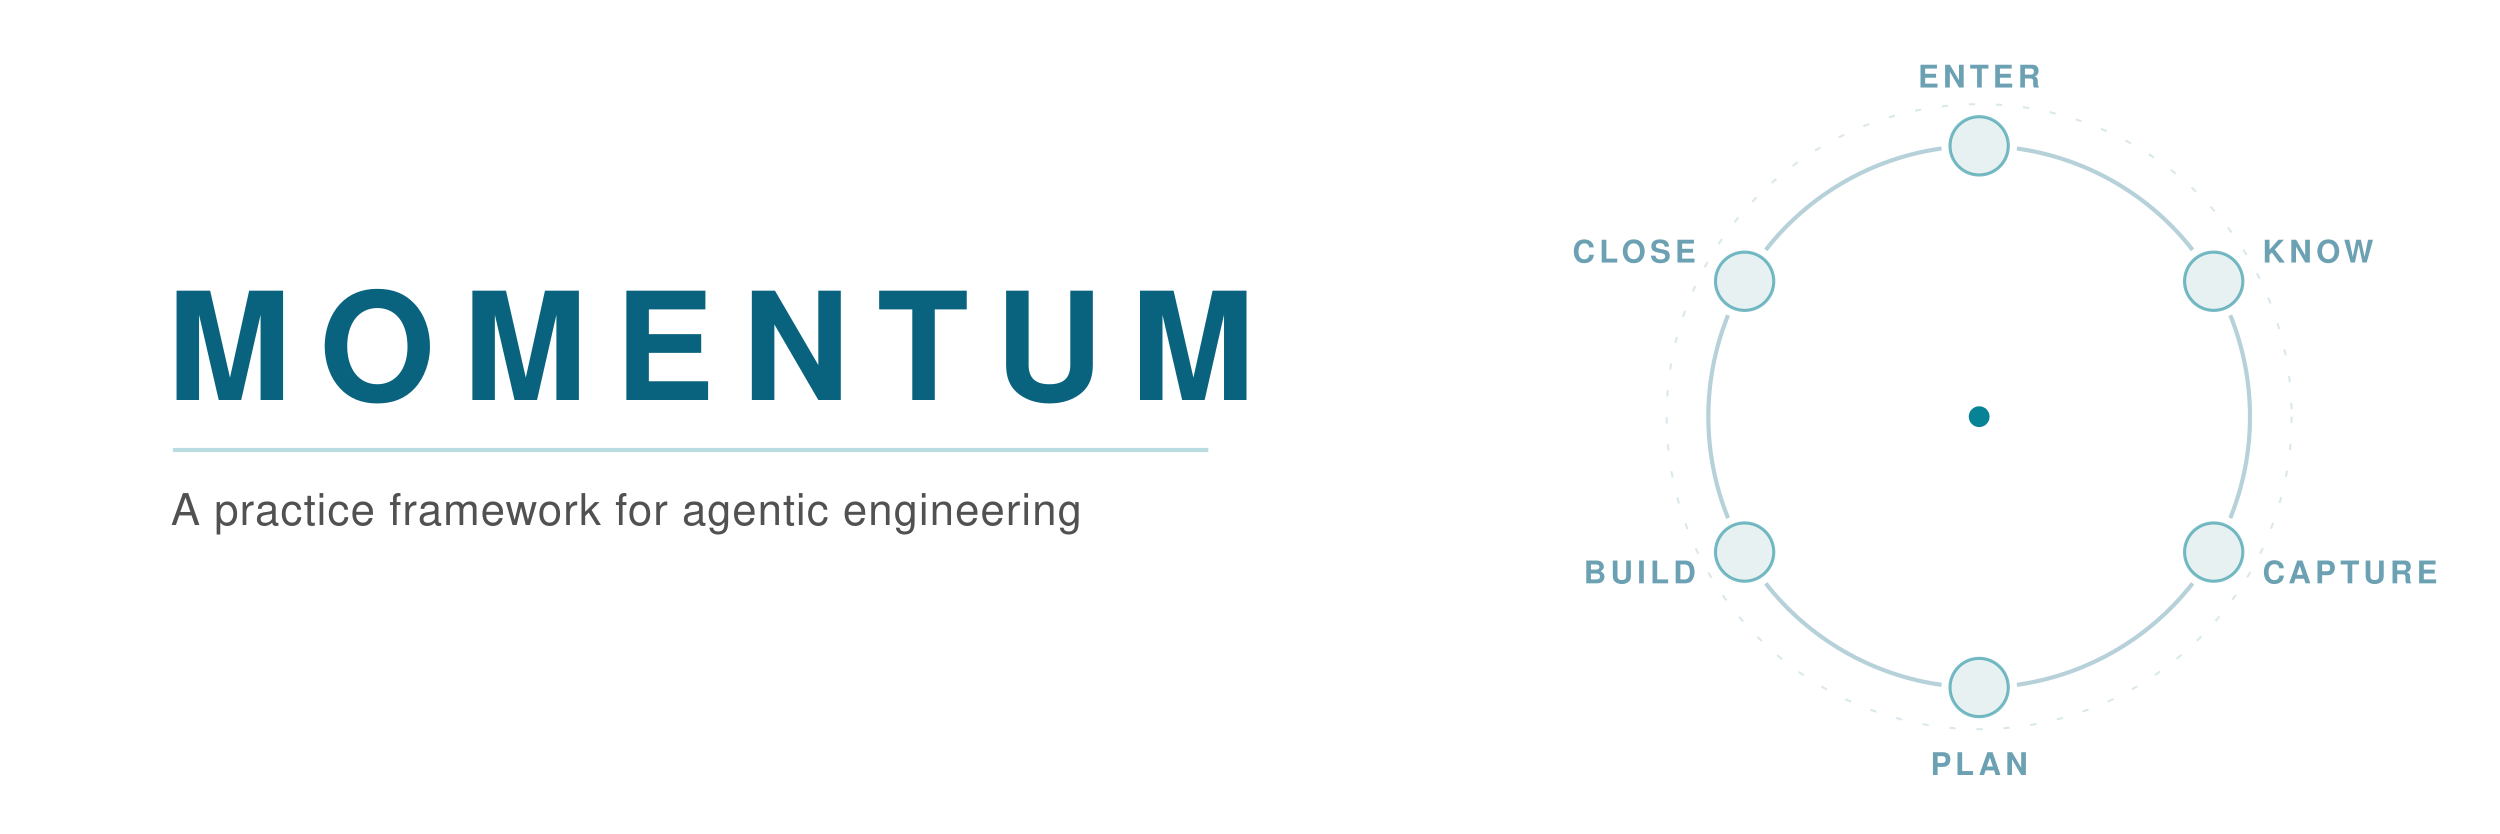
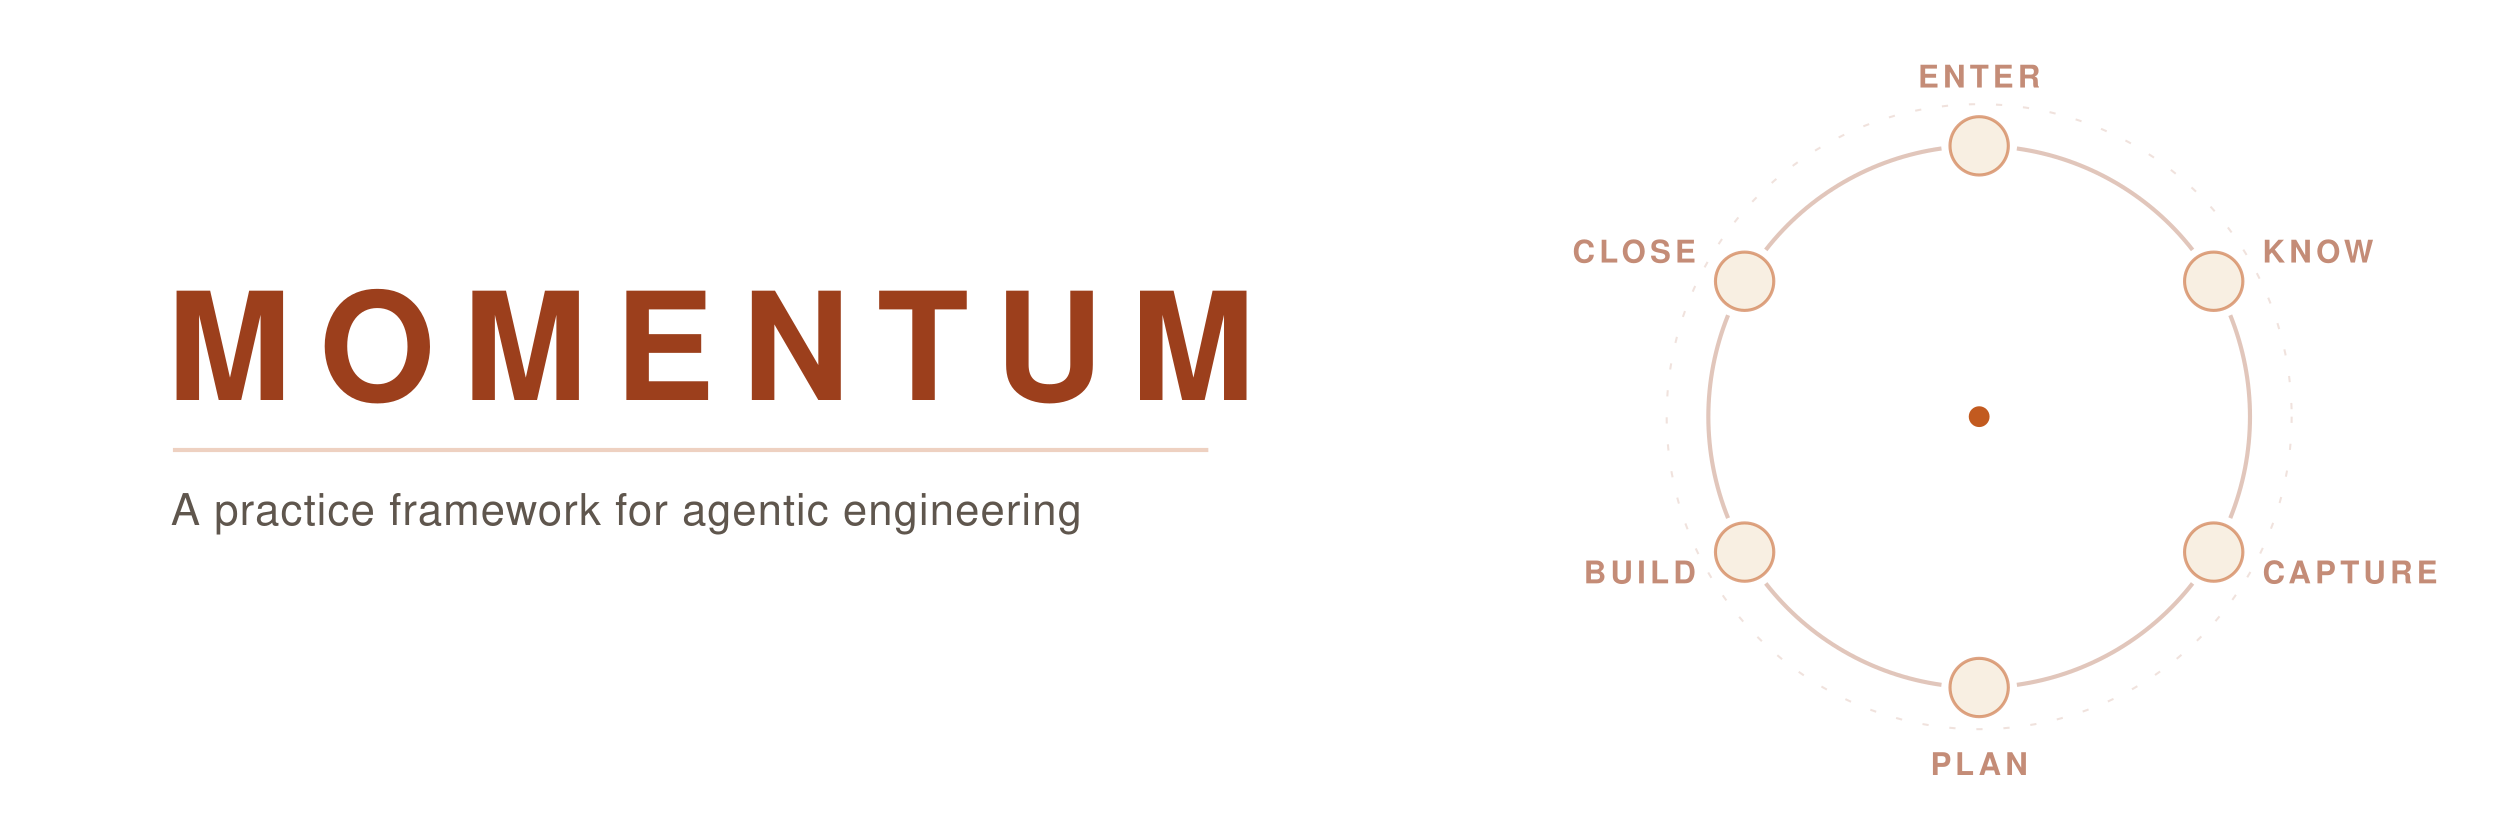
<svg xmlns="http://www.w3.org/2000/svg" viewBox="0 0 1200 400" role="img" aria-label="Momentum — a practice framework for agentic engineering. A six-stage cycle: Enter, Know, Capture, Plan, Build, Close.">
  <style>
    text { font-family: system-ui, -apple-system, 'Segoe UI', Helvetica, Arial, sans-serif; }
-     .wm   { font-size: 72px; font-weight: 700; letter-spacing: 13px; fill: #09637E; }
-     .tag  { font-size: 21px; font-weight: 400; letter-spacing: 0.5px; fill: #333333; opacity: 0.85; }
-     .lbl  { font-size: 15px; font-weight: 600; letter-spacing: 2px; fill: #09637E; opacity: 0.6;
+     .wm   { font-size: 72px; font-weight: 700; letter-spacing: 13px; fill: #9C3F1C; }
+     .tag  { font-size: 21px; font-weight: 400; letter-spacing: 0.5px; fill: #43382E; opacity: 0.85; }
+     .lbl  { font-size: 15px; font-weight: 600; letter-spacing: 2px; fill: #9C3F1C; opacity: 0.6;
            animation: lbl 12s linear infinite; }
-     .rule      { stroke: #088395; stroke-width: 2; opacity: 0.28; }
-     .rulepulse { stroke: #088395; stroke-width: 2; stroke-linecap: round; fill: none; opacity: 0.75;
+     .rule      { stroke: #C25A1F; stroke-width: 2; opacity: 0.28; }
+     .rulepulse { stroke: #C25A1F; stroke-width: 2; stroke-linecap: round; fill: none; opacity: 0.75;
                 stroke-dasharray: 70 900; stroke-dashoffset: 70;
                 animation: sweep 12s linear infinite; }
-     .oring { fill: none; stroke: #09637E; stroke-width: 1; opacity: 0.15; stroke-dasharray: 3 10; }
-     .arc   { fill: none; stroke: #09637E; stroke-width: 2; opacity: 0.3; }
-     .pulse { fill: none; stroke: #088395; stroke-width: 3.5; stroke-linecap: round; opacity: 0.9;
+     .oring { fill: none; stroke: #9C3F1C; stroke-width: 1; opacity: 0.15; stroke-dasharray: 3 10; }
+     .arc   { fill: none; stroke: #9C3F1C; stroke-width: 2; opacity: 0.3; }
+     .pulse { fill: none; stroke: #C25A1F; stroke-width: 3.5; stroke-linecap: round; opacity: 0.9;
             stroke-dasharray: 26 240; stroke-dashoffset: 26;
             animation: flow 12s linear infinite; }
-     .nbase { fill: #7AB2B2; fill-opacity: 0.18; stroke: #088395; stroke-opacity: 0.55; stroke-width: 1.5; }
-     .lit   { fill: #088395; stroke: #09637E; stroke-width: 1.5; opacity: 0;
+     .nbase { fill: #DBA960; fill-opacity: 0.18; stroke: #C25A1F; stroke-opacity: 0.55; stroke-width: 1.5; }
+     .lit   { fill: #C25A1F; stroke: #9C3F1C; stroke-width: 1.5; opacity: 0;
             animation: lit 12s linear infinite; }
-     .halo  { fill: #7AB2B2; opacity: 0; animation: halo 12s linear infinite; }
-     .cdot  { fill: #088395; animation: breathe 6s ease-in-out infinite; }
+     .halo  { fill: #DBA960; opacity: 0; animation: halo 12s linear infinite; }
+     .cdot  { fill: #C25A1F; animation: breathe 6s ease-in-out infinite; }

    @keyframes lit     { 0%, 10% { opacity: 1; }    26% { opacity: 0; }    90% { opacity: 0; }    100% { opacity: 1; } }
    @keyframes halo    { 0%, 8%  { opacity: 0.35; } 22% { opacity: 0; }    92% { opacity: 0; }    100% { opacity: 0.35; } }
    @keyframes lbl     { 0%, 10% { opacity: 1; }    26% { opacity: 0.6; }  90% { opacity: 0.6; }  100% { opacity: 1; } }
    @keyframes flow    { 0% { stroke-dashoffset: 26; } 17% { stroke-dashoffset: -104; } 100% { stroke-dashoffset: -104; } }
    @keyframes sweep   { 0% { stroke-dashoffset: 70; } 22% { stroke-dashoffset: -500; } 100% { stroke-dashoffset: -500; } }
    @keyframes breathe { 0%, 100% { opacity: 0.55; } 50% { opacity: 0.2; } }

    .n1 .lit, .n1 .halo, .n1 .lbl { animation-delay: -10s; }
    .n2 .lit, .n2 .halo, .n2 .lbl { animation-delay: -8s; }
    .n3 .lit, .n3 .halo, .n3 .lbl { animation-delay: -6s; }
    .n4 .lit, .n4 .halo, .n4 .lbl { animation-delay: -4s; }
    .n5 .lit, .n5 .halo, .n5 .lbl { animation-delay: -2s; }
    .a1 { animation-delay: -10s; }
    .a2 { animation-delay: -8s; }
    .a3 { animation-delay: -6s; }
    .a4 { animation-delay: -4s; }
    .a5 { animation-delay: -2s; }

    @media (prefers-reduced-motion: reduce) {
      .lit, .halo, .lbl, .pulse, .rulepulse, .cdot { animation: none; }
      .lit { opacity: 0.45; }
      .lbl { opacity: 0.85; }
    }
  </style>
  <text class="wm" x="80" y="192">MOMENTUM</text>
  <line class="rule" x1="83" y1="216" x2="580" y2="216" />
  <line class="rulepulse" x1="83" y1="216" x2="580" y2="216" />
  <text class="tag" x="82" y="252">A practice framework for agentic engineering</text>
  <g>
    <animateTransform attributeName="transform" type="rotate" from="0 950 200" to="360 950 200" dur="90s" repeatCount="indefinite" />
    <circle class="oring" cx="950" cy="200" r="150" />
  </g>
  <circle class="cdot" cx="950" cy="200" r="5" />
  <path class="arc" d="M968.09 71.27 A130 130 0 0 1 1052.44 119.96" />
  <path class="arc" d="M1070.53 151.3 A130 130 0 0 1 1070.53 248.7" />
  <path class="arc" d="M1052.44 280.04 A130 130 0 0 1 968.09 328.73" />
  <path class="arc" d="M931.91 328.73 A130 130 0 0 1 847.56 280.04" />
  <path class="arc" d="M829.47 248.7 A130 130 0 0 1 829.47 151.3" />
  <path class="arc" d="M847.56 119.96 A130 130 0 0 1 931.91 71.27" />
  <path class="pulse a0" d="M968.09 71.27 A130 130 0 0 1 1052.44 119.96" />
  <path class="pulse a1" d="M1070.53 151.3 A130 130 0 0 1 1070.53 248.7" />
  <path class="pulse a2" d="M1052.44 280.04 A130 130 0 0 1 968.09 328.73" />
  <path class="pulse a3" d="M931.91 328.73 A130 130 0 0 1 847.56 280.04" />
  <path class="pulse a4" d="M829.47 248.7 A130 130 0 0 1 829.47 151.3" />
  <path class="pulse a5" d="M847.56 119.96 A130 130 0 0 1 931.91 71.27" />
  <g class="n0">
    <circle class="halo" cx="950" cy="70" r="22" />
    <circle class="nbase" cx="950" cy="70" r="14" />
    <circle class="lit" cx="950" cy="70" r="14" />
    <text class="lbl" x="950" y="42" text-anchor="middle">ENTER</text>
  </g>
  <g class="n1">
    <circle class="halo" cx="1062.58" cy="135" r="22" />
    <circle class="nbase" cx="1062.58" cy="135" r="14" />
    <circle class="lit" cx="1062.58" cy="135" r="14" />
    <text class="lbl" x="1086" y="126" text-anchor="start">KNOW</text>
  </g>
  <g class="n2">
    <circle class="halo" cx="1062.58" cy="265" r="22" />
    <circle class="nbase" cx="1062.58" cy="265" r="14" />
    <circle class="lit" cx="1062.58" cy="265" r="14" />
    <text class="lbl" x="1086" y="280" text-anchor="start">CAPTURE</text>
  </g>
  <g class="n3">
    <circle class="halo" cx="950" cy="330" r="22" />
    <circle class="nbase" cx="950" cy="330" r="14" />
    <circle class="lit" cx="950" cy="330" r="14" />
    <text class="lbl" x="950" y="372" text-anchor="middle">PLAN</text>
  </g>
  <g class="n4">
    <circle class="halo" cx="837.42" cy="265" r="22" />
    <circle class="nbase" cx="837.42" cy="265" r="14" />
    <circle class="lit" cx="837.42" cy="265" r="14" />
    <text class="lbl" x="814" y="280" text-anchor="end">BUILD</text>
  </g>
  <g class="n5">
    <circle class="halo" cx="837.42" cy="135" r="22" />
    <circle class="nbase" cx="837.42" cy="135" r="14" />
    <circle class="lit" cx="837.42" cy="135" r="14" />
    <text class="lbl" x="814" y="126" text-anchor="end">CLOSE</text>
  </g>
</svg>
